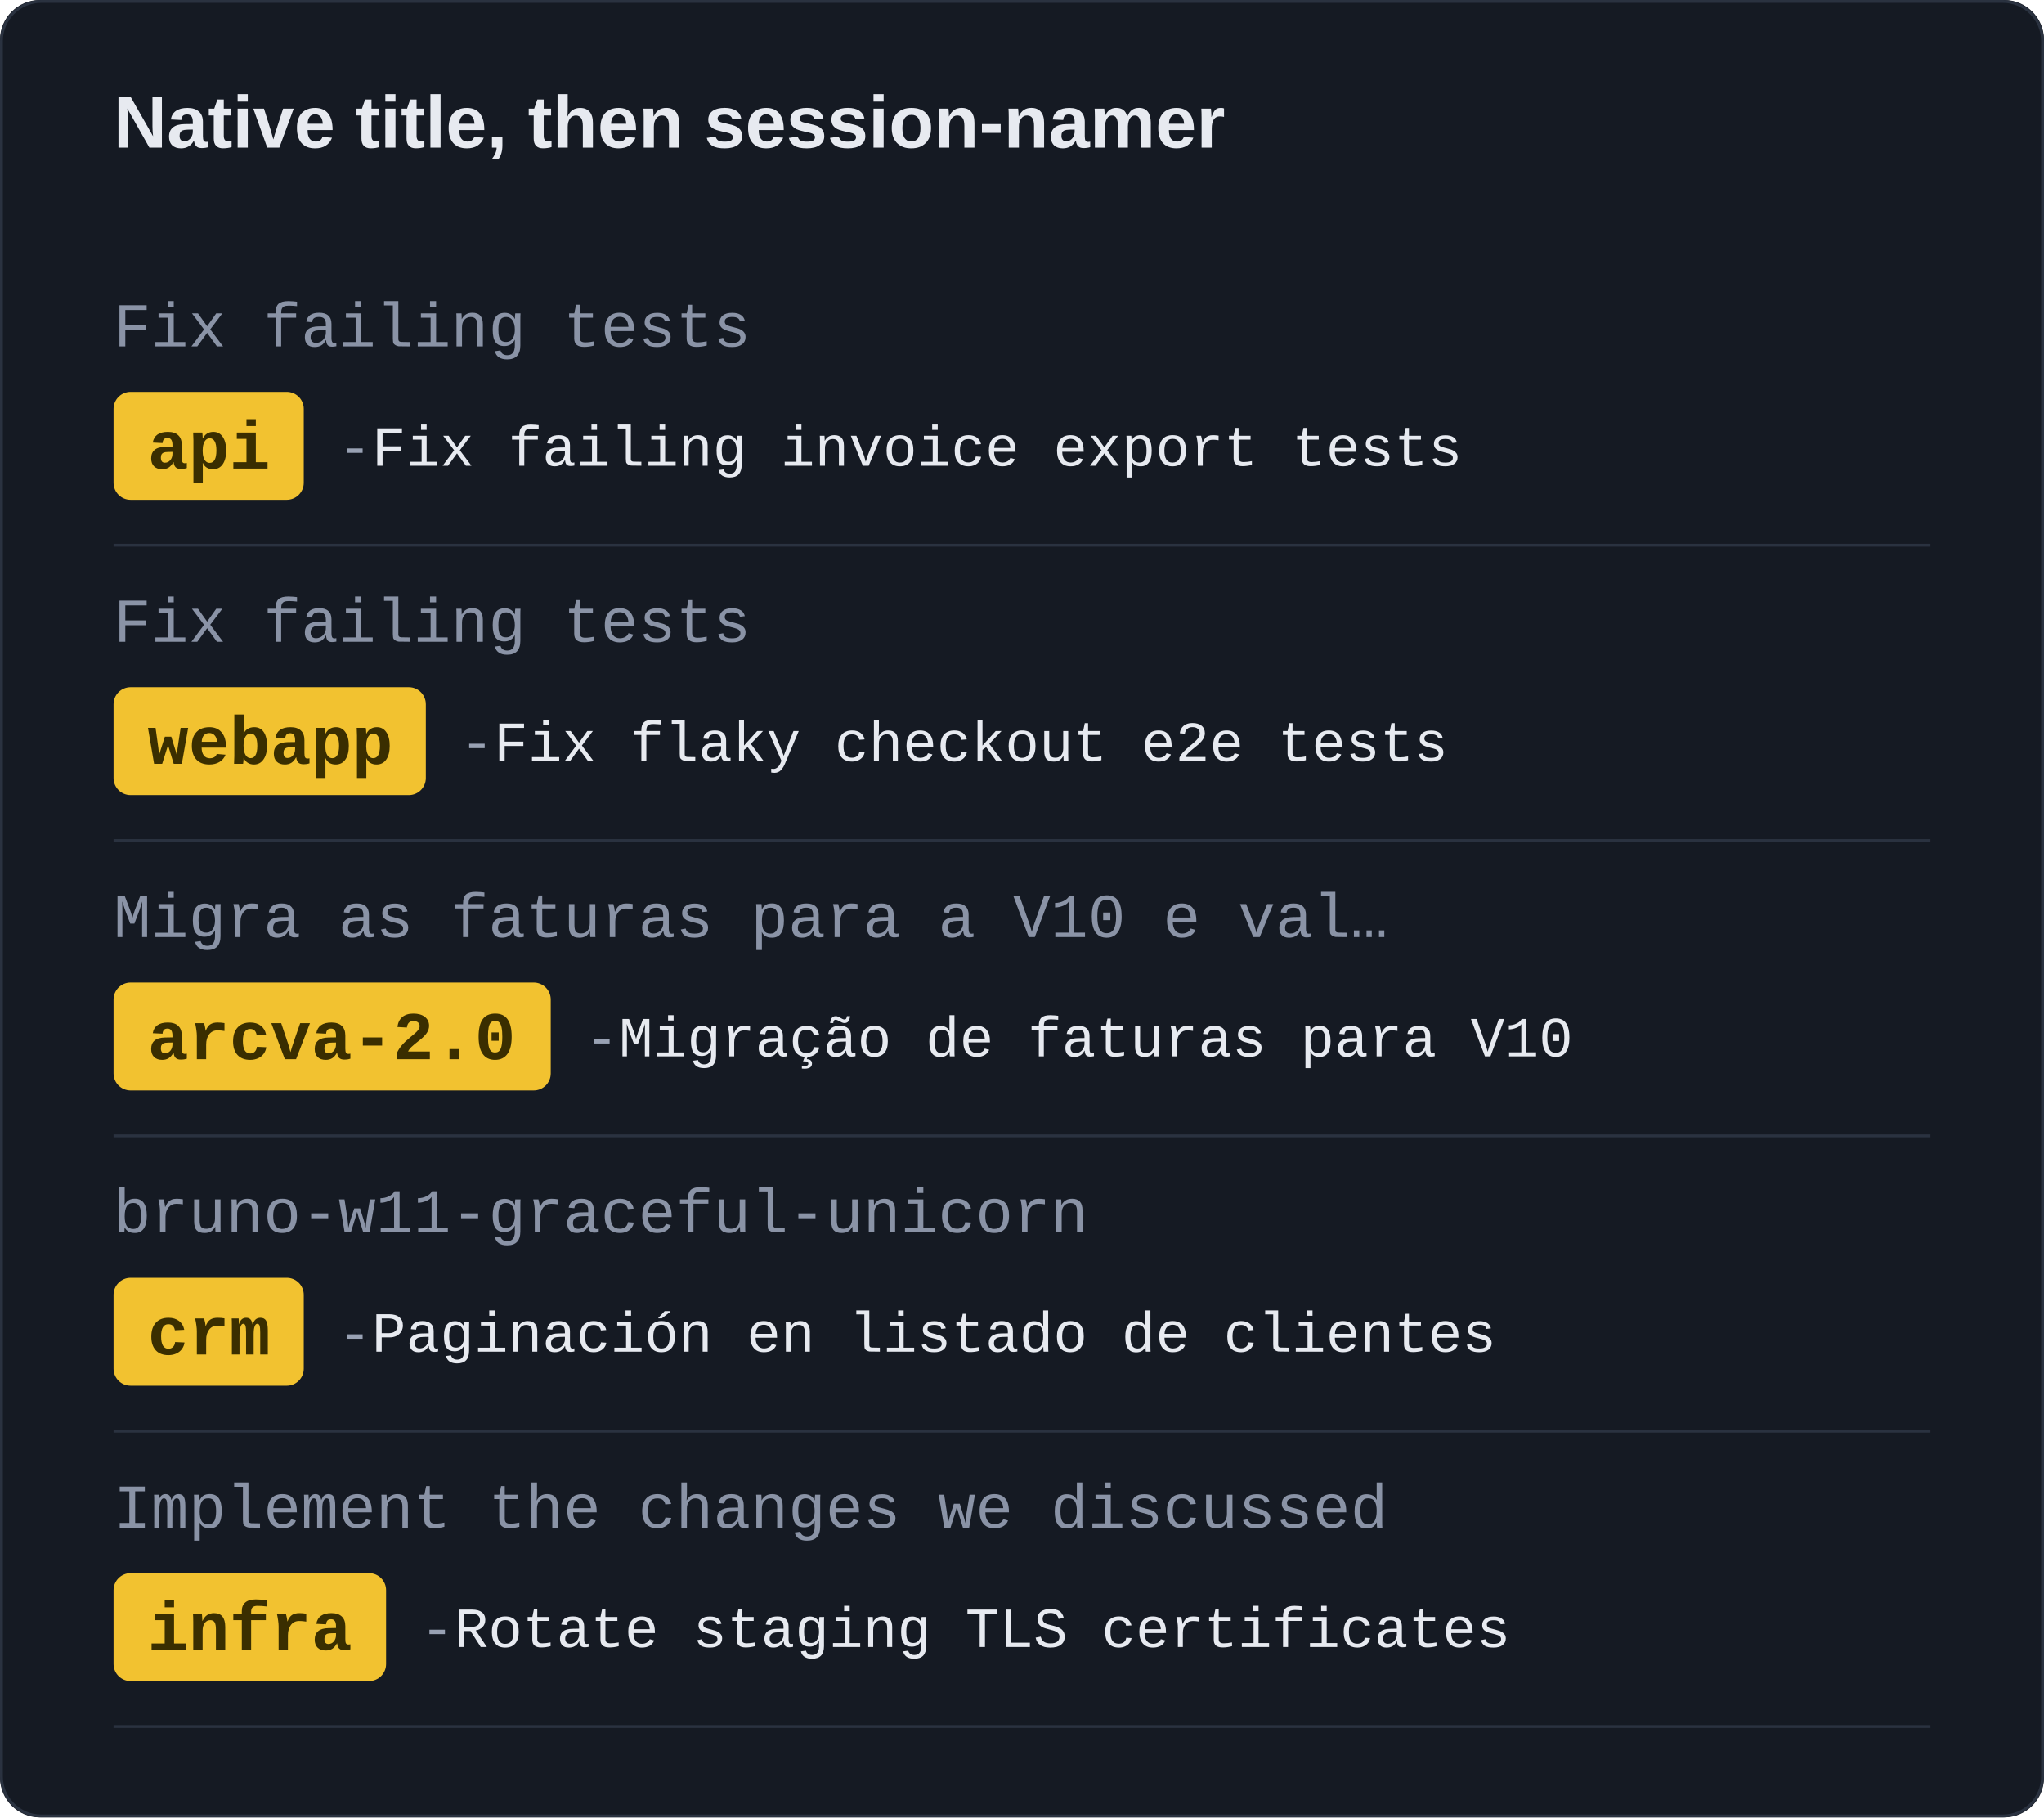
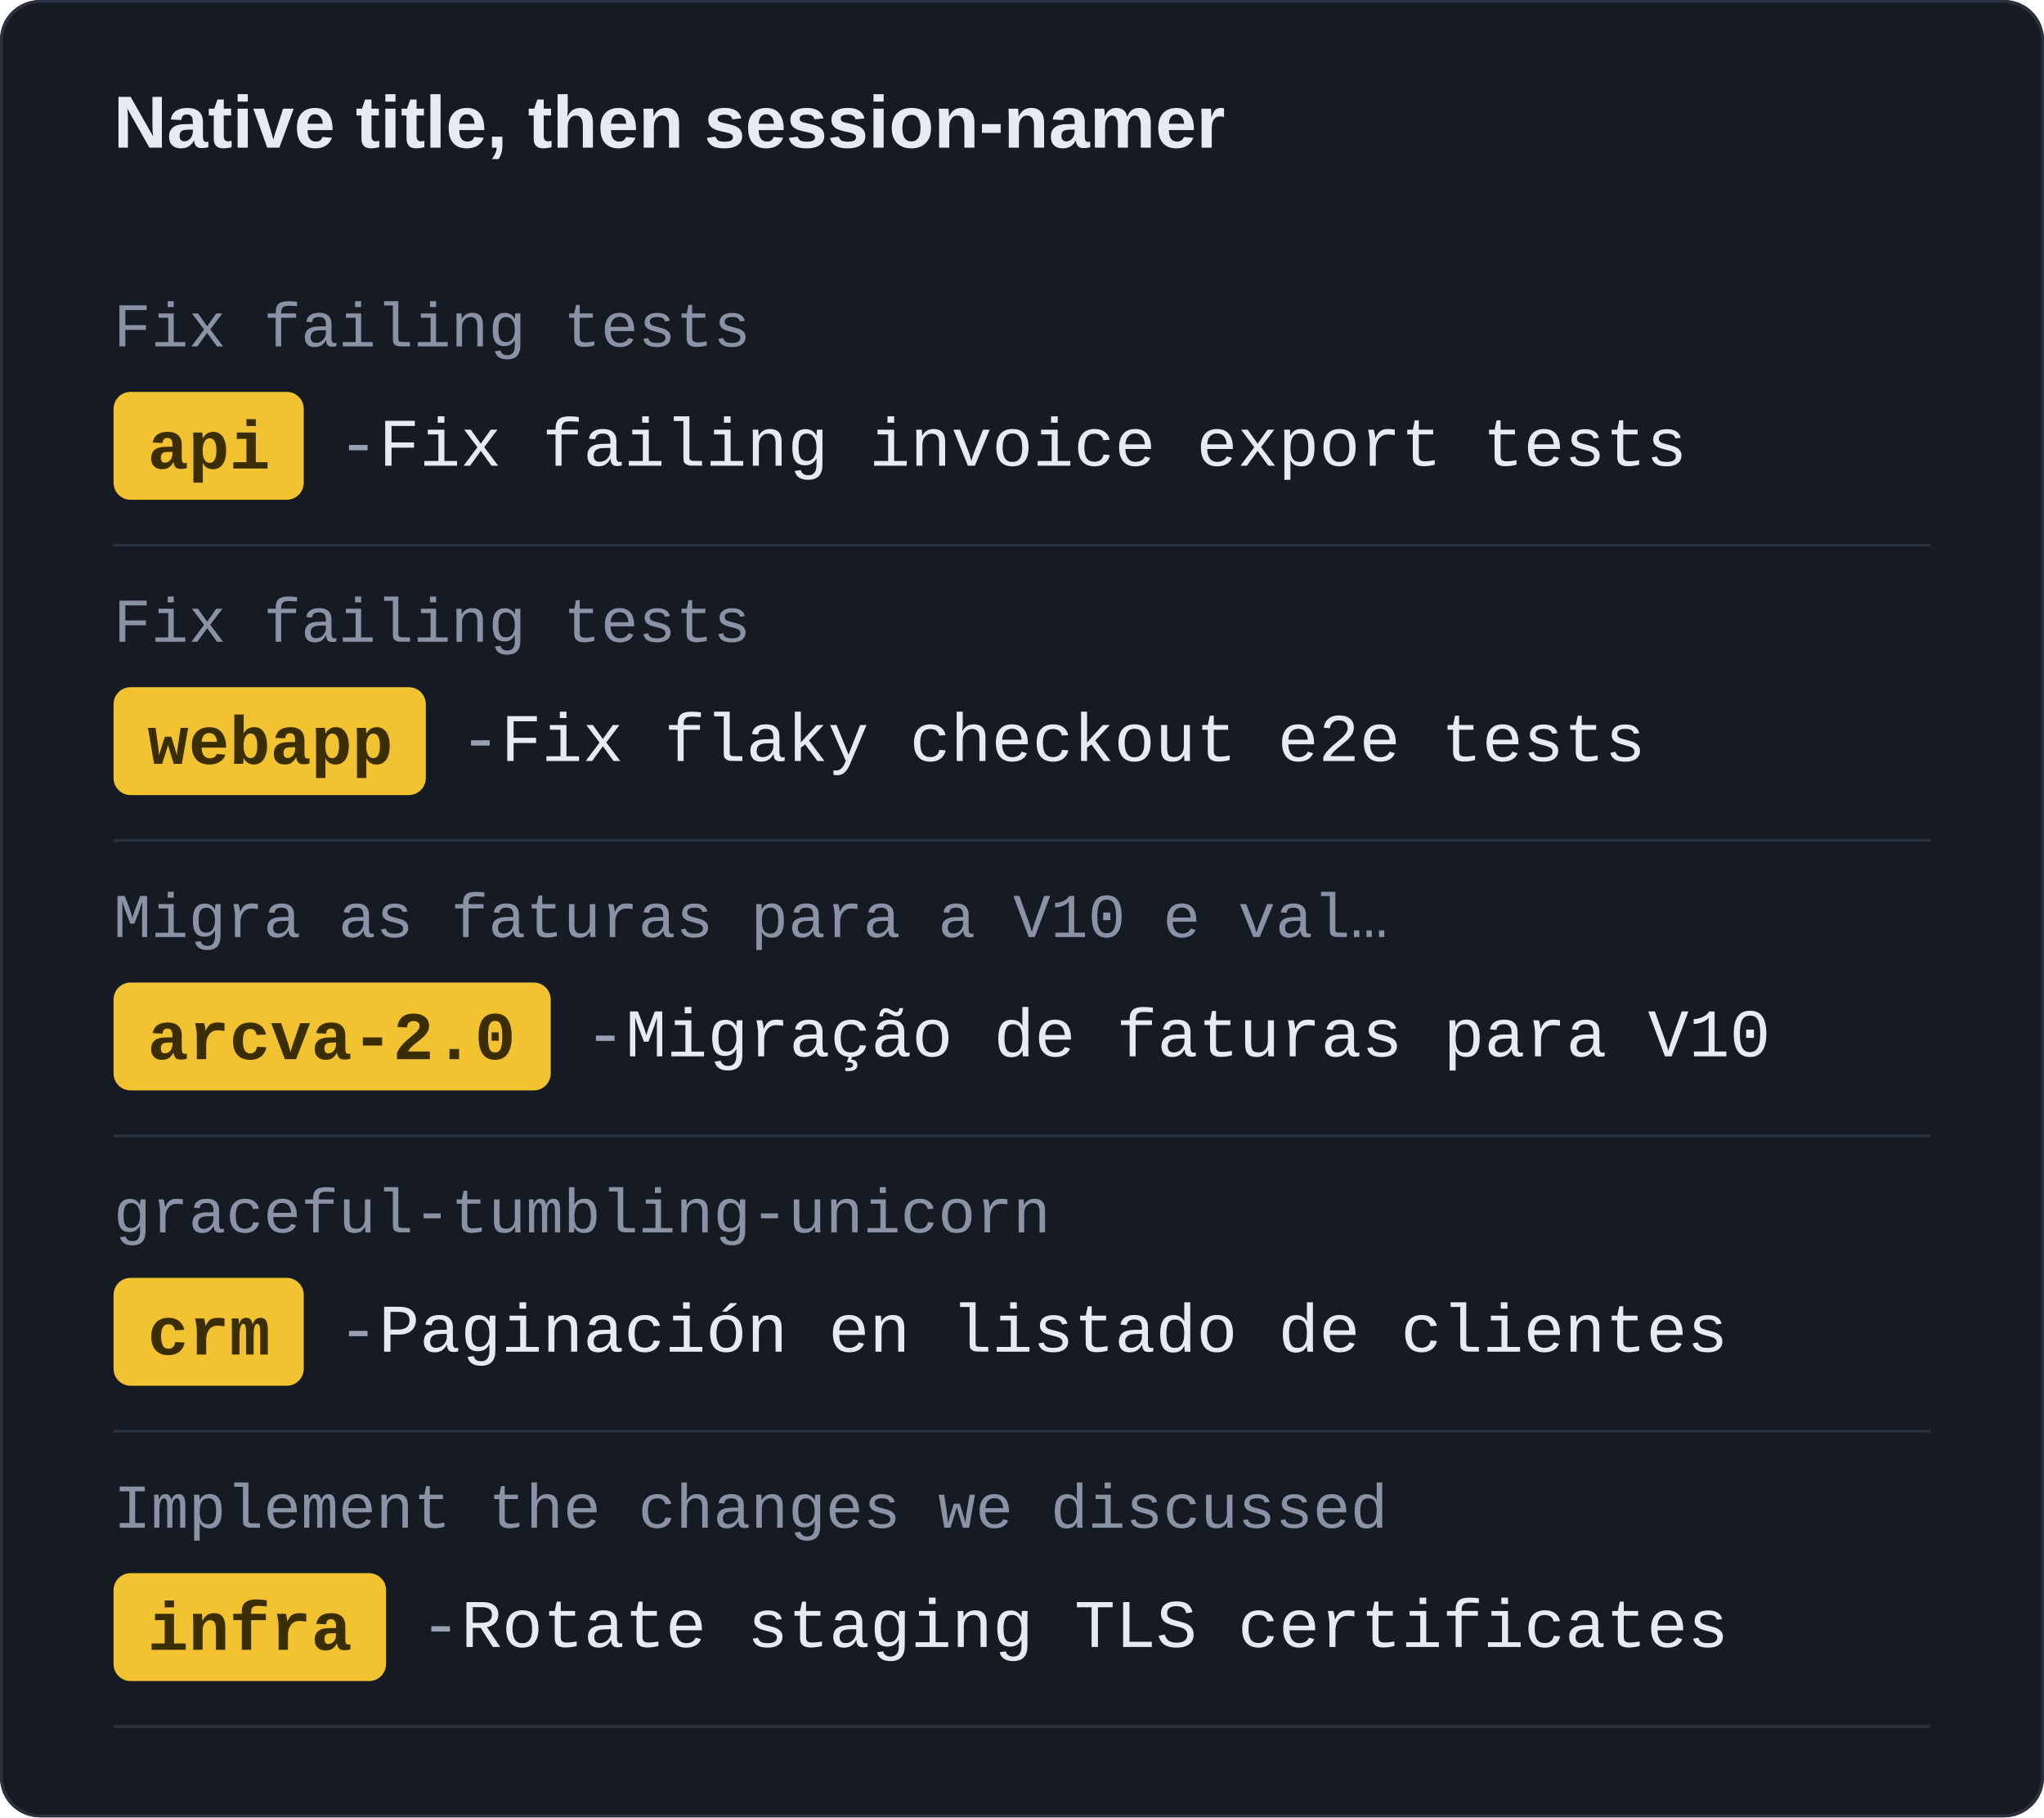
<svg xmlns="http://www.w3.org/2000/svg" width="720" height="640" viewBox="0 0 720 640" role="img" aria-label="Session titles before and after session-namer">
  <rect width="720" height="640" rx="14" fill="#151A23" />
  <rect x="0.5" y="0.5" width="719" height="639" rx="14" fill="none" stroke="#2A3240" />
  <text x="40" y="52" font-family="-apple-system, BlinkMacSystemFont, 'Segoe UI', 'Helvetica Neue', Arial, sans-serif" font-size="26" font-weight="700" fill="#E7EAF0">Native title, then session-namer</text>
  <text x="40" y="122" font-family="ui-monospace, SFMono-Regular, 'SF Mono', Menlo, Consolas, 'Liberation Mono', monospace" font-size="22" fill="#8A93A6">Fix failing tests</text>
  <rect x="40" y="138" width="67" height="38" rx="6" fill="#F2C230" />
  <text x="52" y="165" font-family="ui-monospace, SFMono-Regular, 'SF Mono', Menlo, Consolas, 'Liberation Mono', monospace" font-size="24" font-weight="700" fill="#3A2E00" textLength="43.2" lengthAdjust="spacingAndGlyphs">api</text>
-   <text x="119" y="164" font-family="ui-monospace, SFMono-Regular, 'SF Mono', Menlo, Consolas, 'Liberation Mono', monospace" font-size="20" fill="#E7EAF0">
+   <text x="119" y="164" font-family="ui-monospace, SFMono-Regular, 'SF Mono', Menlo, Consolas, 'Liberation Mono', monospace" font-size="24" fill="#E7EAF0">
    <tspan fill="#98A1B3">- </tspan>Fix failing invoice export tests</text>
  <line x1="40" y1="192" x2="680" y2="192" stroke="#2A3240" />
  <text x="40" y="226" font-family="ui-monospace, SFMono-Regular, 'SF Mono', Menlo, Consolas, 'Liberation Mono', monospace" font-size="22" fill="#8A93A6">Fix failing tests</text>
  <rect x="40" y="242" width="110" height="38" rx="6" fill="#F2C230" />
  <text x="52" y="269" font-family="ui-monospace, SFMono-Regular, 'SF Mono', Menlo, Consolas, 'Liberation Mono', monospace" font-size="24" font-weight="700" fill="#3A2E00" textLength="86.4" lengthAdjust="spacingAndGlyphs">webapp</text>
-   <text x="162" y="268" font-family="ui-monospace, SFMono-Regular, 'SF Mono', Menlo, Consolas, 'Liberation Mono', monospace" font-size="20" fill="#E7EAF0">
+   <text x="162" y="268" font-family="ui-monospace, SFMono-Regular, 'SF Mono', Menlo, Consolas, 'Liberation Mono', monospace" font-size="24" fill="#E7EAF0">
    <tspan fill="#98A1B3">- </tspan>Fix flaky checkout e2e tests</text>
  <line x1="40" y1="296" x2="680" y2="296" stroke="#2A3240" />
  <text x="40" y="330" font-family="ui-monospace, SFMono-Regular, 'SF Mono', Menlo, Consolas, 'Liberation Mono', monospace" font-size="22" fill="#8A93A6">Migra as faturas para a V10 e val…</text>
  <rect x="40" y="346" width="154" height="38" rx="6" fill="#F2C230" />
  <text x="52" y="373" font-family="ui-monospace, SFMono-Regular, 'SF Mono', Menlo, Consolas, 'Liberation Mono', monospace" font-size="24" font-weight="700" fill="#3A2E00" textLength="129.6" lengthAdjust="spacingAndGlyphs">arcva-2.0</text>
-   <text x="206" y="372" font-family="ui-monospace, SFMono-Regular, 'SF Mono', Menlo, Consolas, 'Liberation Mono', monospace" font-size="20" fill="#E7EAF0">
+   <text x="206" y="372" font-family="ui-monospace, SFMono-Regular, 'SF Mono', Menlo, Consolas, 'Liberation Mono', monospace" font-size="24" fill="#E7EAF0">
    <tspan fill="#98A1B3">- </tspan>Migração de faturas para V10</text>
  <line x1="40" y1="400" x2="680" y2="400" stroke="#2A3240" />
-   <text x="40" y="434" font-family="ui-monospace, SFMono-Regular, 'SF Mono', Menlo, Consolas, 'Liberation Mono', monospace" font-size="22" fill="#8A93A6">bruno-w11-graceful-unicorn</text>
+   <text x="40" y="434" font-family="ui-monospace, SFMono-Regular, 'SF Mono', Menlo, Consolas, 'Liberation Mono', monospace" font-size="22" fill="#8A93A6">graceful-tumbling-unicorn</text>
  <rect x="40" y="450" width="67" height="38" rx="6" fill="#F2C230" />
  <text x="52" y="477" font-family="ui-monospace, SFMono-Regular, 'SF Mono', Menlo, Consolas, 'Liberation Mono', monospace" font-size="24" font-weight="700" fill="#3A2E00" textLength="43.2" lengthAdjust="spacingAndGlyphs">crm</text>
-   <text x="119" y="476" font-family="ui-monospace, SFMono-Regular, 'SF Mono', Menlo, Consolas, 'Liberation Mono', monospace" font-size="20" fill="#E7EAF0">
+   <text x="119" y="476" font-family="ui-monospace, SFMono-Regular, 'SF Mono', Menlo, Consolas, 'Liberation Mono', monospace" font-size="24" fill="#E7EAF0">
    <tspan fill="#98A1B3">- </tspan>Paginación en listado de clientes</text>
  <line x1="40" y1="504" x2="680" y2="504" stroke="#2A3240" />
  <text x="40" y="538" font-family="ui-monospace, SFMono-Regular, 'SF Mono', Menlo, Consolas, 'Liberation Mono', monospace" font-size="22" fill="#8A93A6">Implement the changes we discussed</text>
  <rect x="40" y="554" width="96" height="38" rx="6" fill="#F2C230" />
  <text x="52" y="581" font-family="ui-monospace, SFMono-Regular, 'SF Mono', Menlo, Consolas, 'Liberation Mono', monospace" font-size="24" font-weight="700" fill="#3A2E00" textLength="72" lengthAdjust="spacingAndGlyphs">infra</text>
-   <text x="148" y="580" font-family="ui-monospace, SFMono-Regular, 'SF Mono', Menlo, Consolas, 'Liberation Mono', monospace" font-size="20" fill="#E7EAF0">
+   <text x="148" y="580" font-family="ui-monospace, SFMono-Regular, 'SF Mono', Menlo, Consolas, 'Liberation Mono', monospace" font-size="24" fill="#E7EAF0">
    <tspan fill="#98A1B3">- </tspan>Rotate staging TLS certificates</text>
  <line x1="40" y1="608" x2="680" y2="608" stroke="#2A3240" />
</svg>
